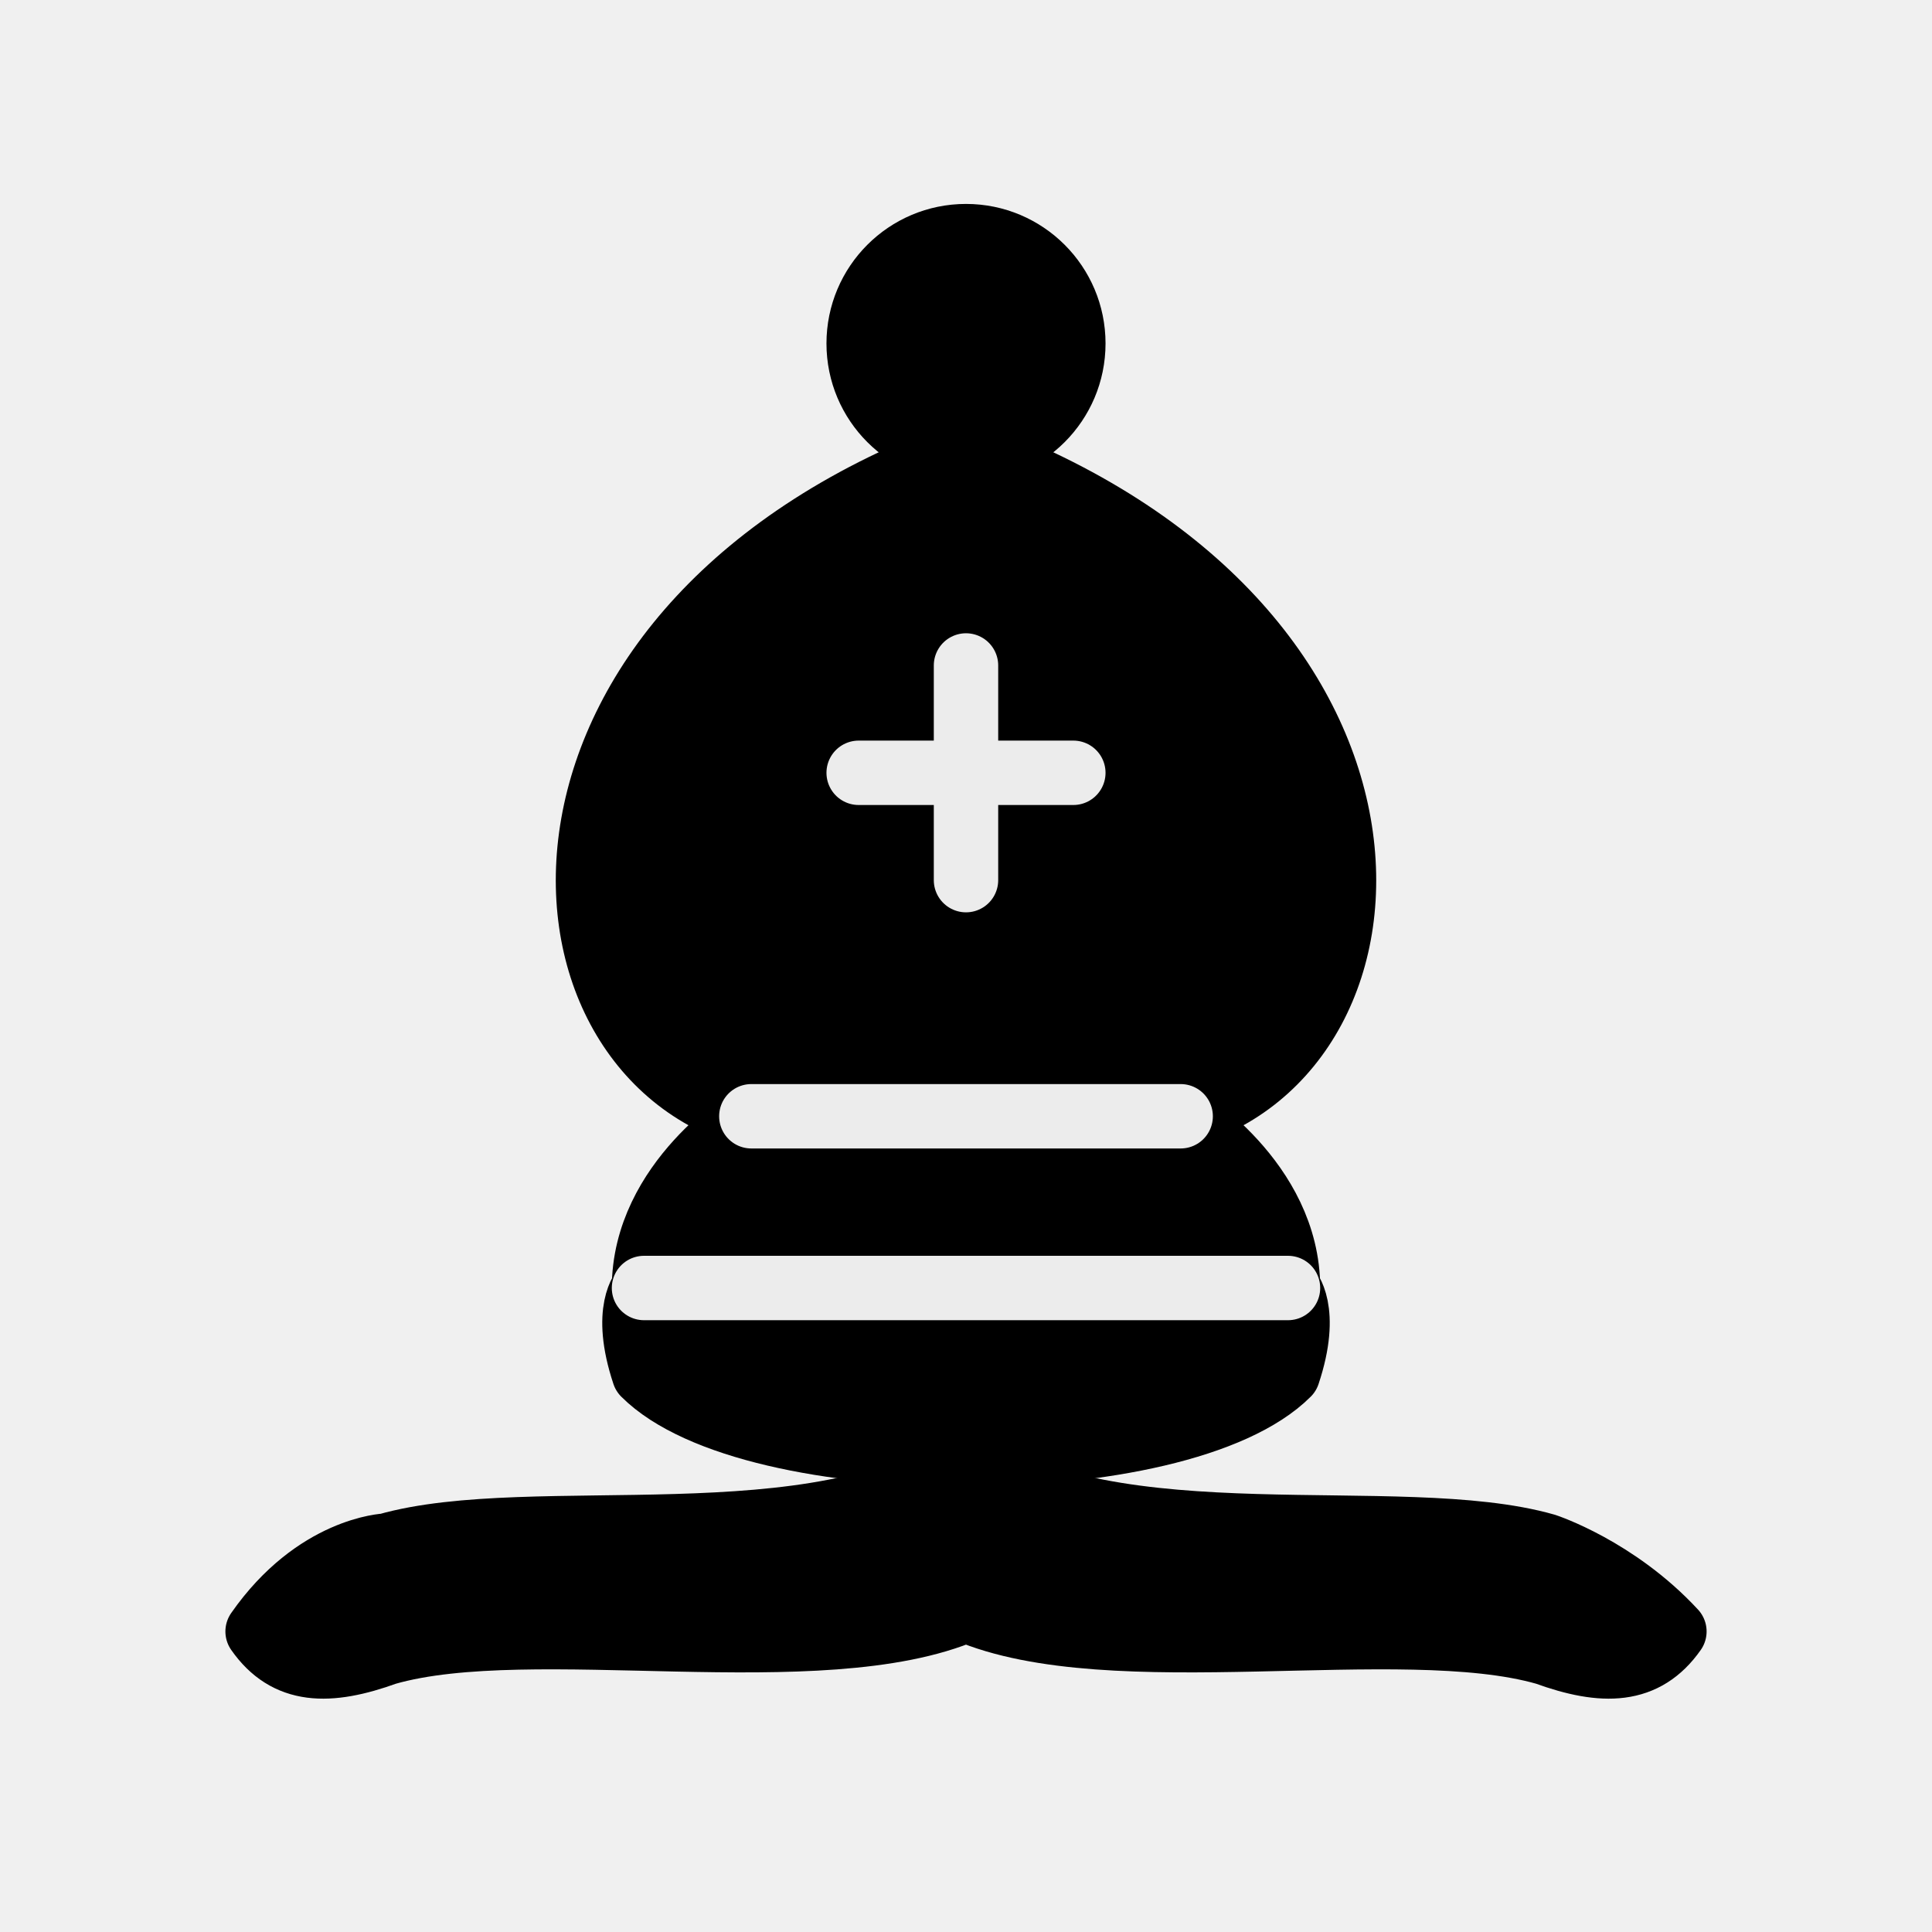
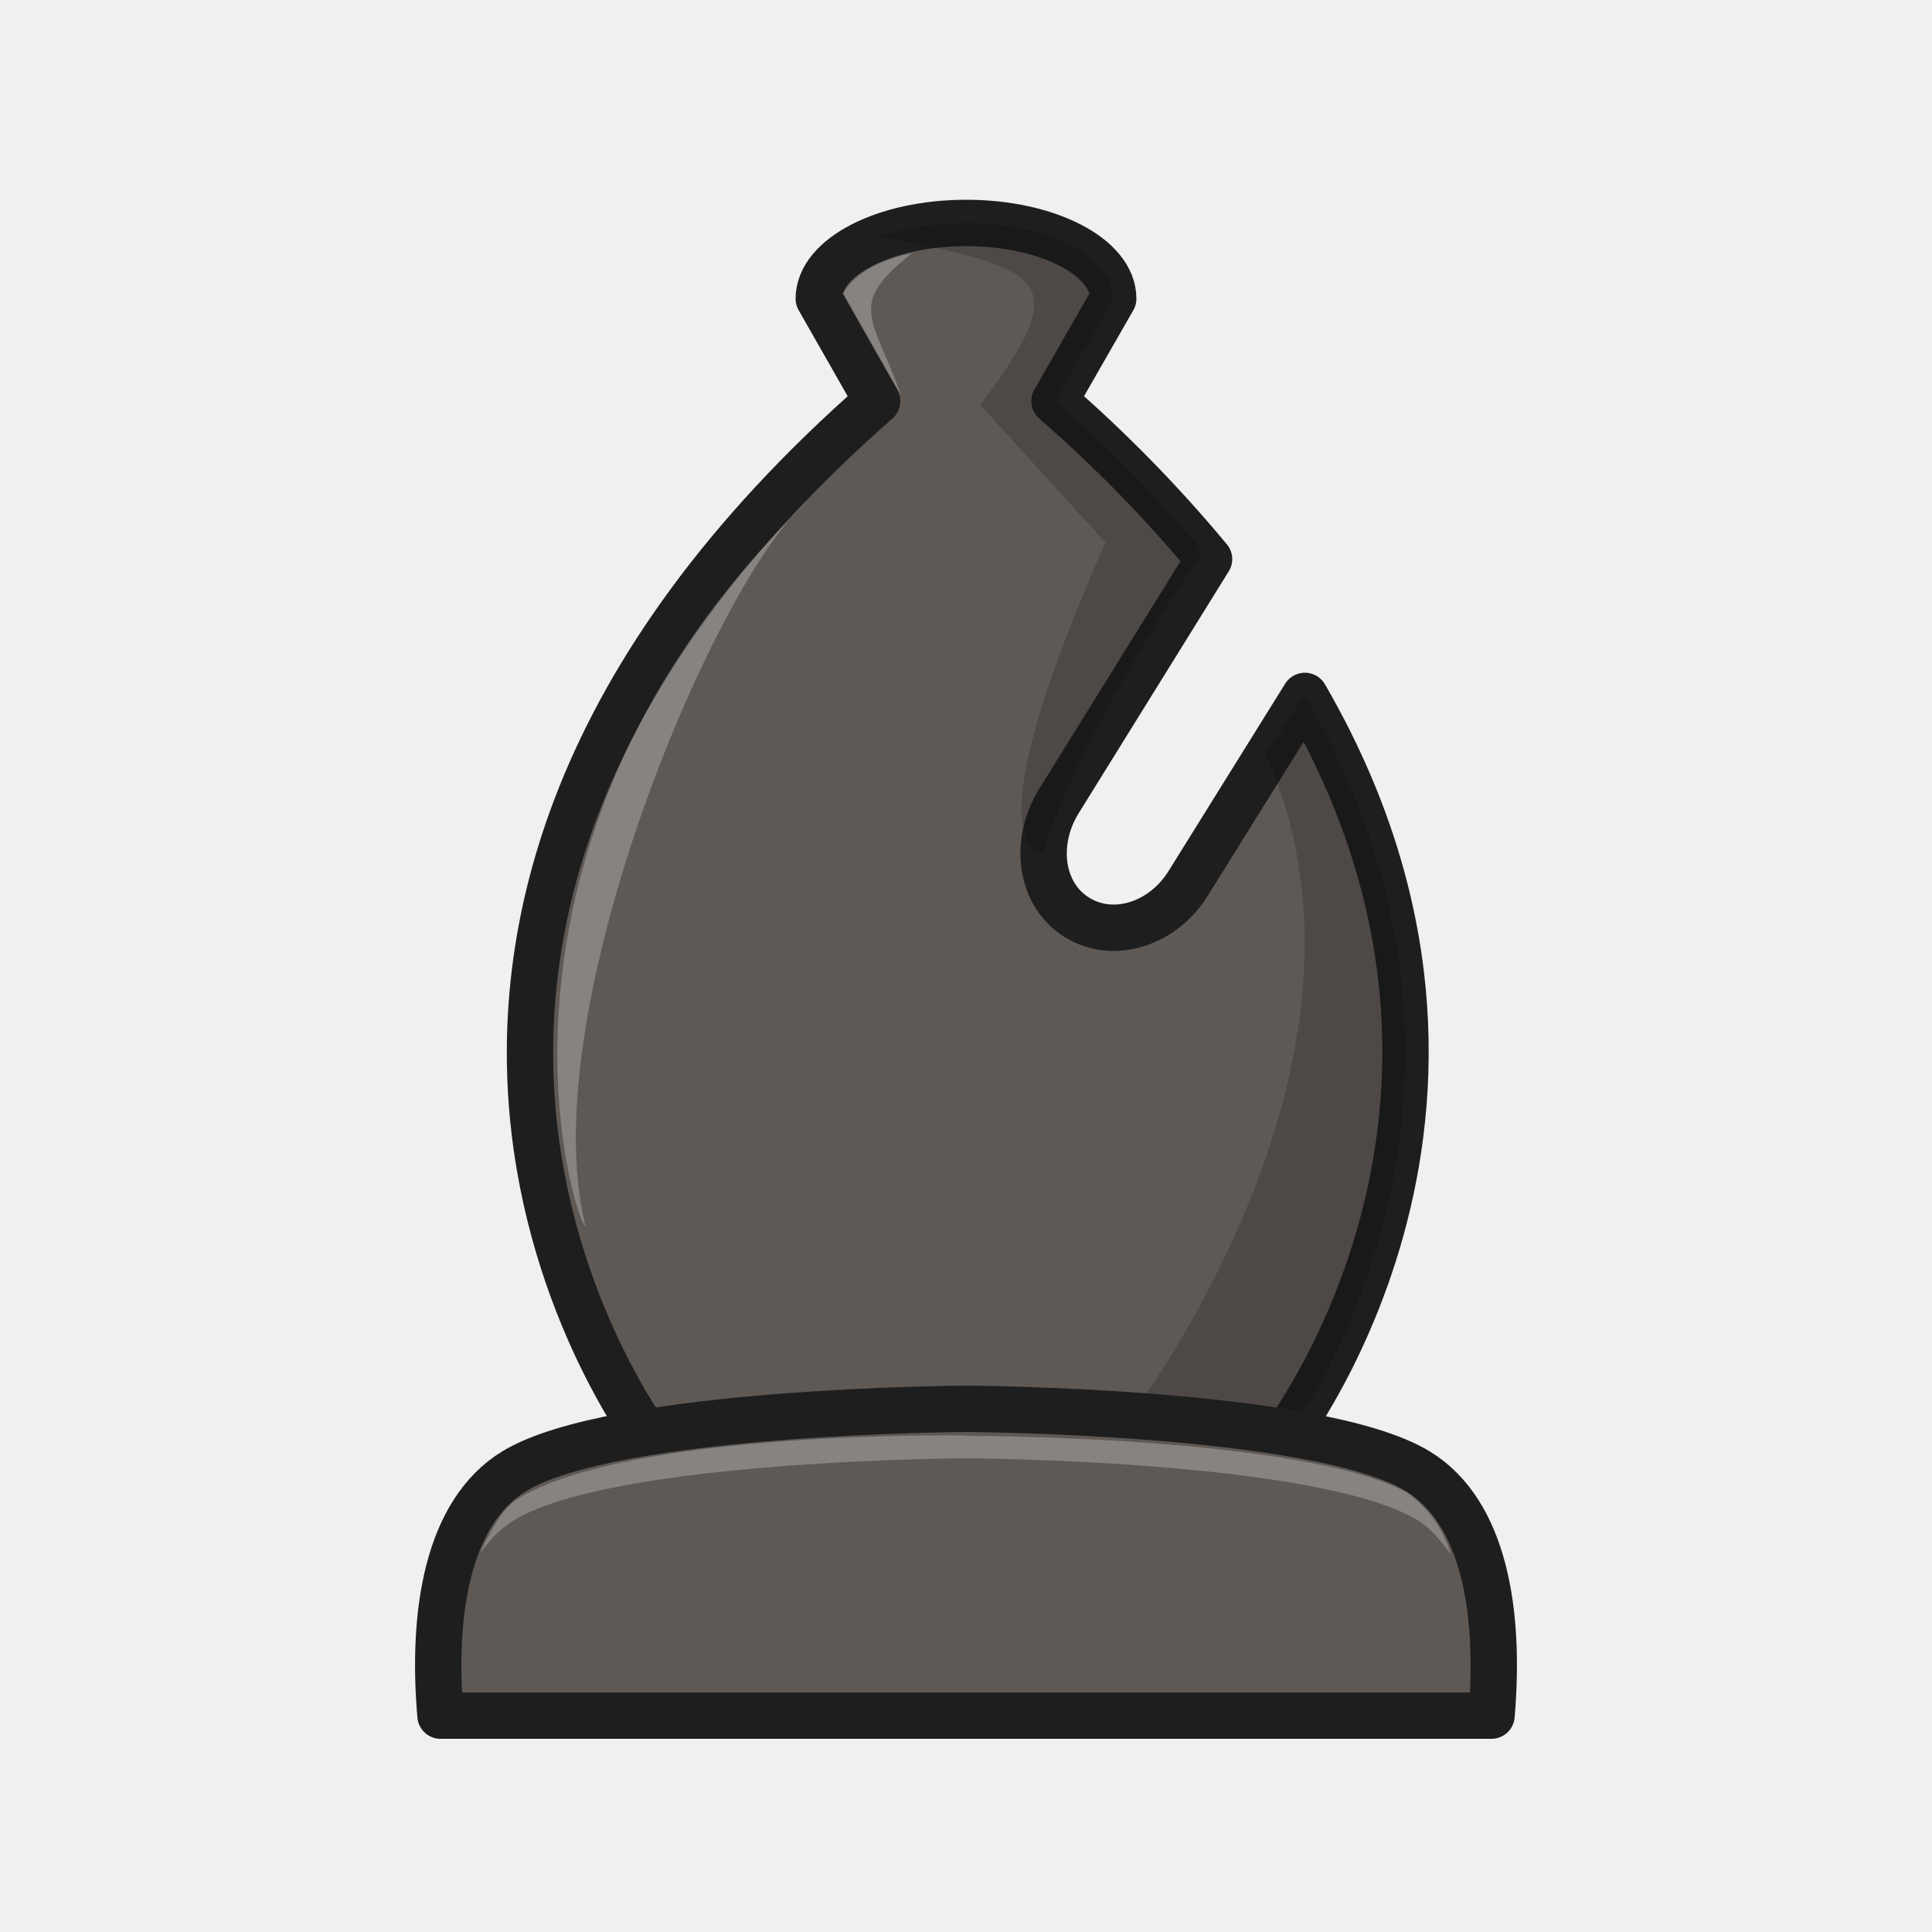
- <svg xmlns="http://www.w3.org/2000/svg" width="45" height="45">
-   <g fill="none" fill-rule="evenodd" stroke="#000" stroke-width="1.5" stroke-linecap="round" stroke-linejoin="round">
-     <g fill="#000" stroke-linecap="butt">
-       <path d="M9 36c3.39-.97 10.11.43 13.5-2 3.39 2.43 10.11 1.03 13.5 2 0 0 1.65.54 3 2-.68.97-1.65.99-3 .5-3.39-.97-10.11.46-13.5-1-3.39 1.46-10.11.03-13.5 1-1.354.49-2.323.47-3-.5 1.354-1.94 3-2 3-2z" />
-       <path d="M15 32c2.5 2.5 12.5 2.5 15 0 .5-1.5 0-2 0-2 0-2.5-2.5-4-2.5-4 5.5-1.5 6-11.5-5-15.5-11 4-10.5 14-5 15.5 0 0-2.5 1.5-2.5 4 0 0-.5.5 0 2z" />
-       <path d="M25 8a2.5 2.5 0 1 1-5 0 2.5 2.5 0 1 1 5 0z" />
-     </g>
-     <path d="M17.5 26h10M15 30h15m-7.5-14.5v5M20 18h5" stroke="#ececec" stroke-linejoin="miter" />
-   </g>
+ <svg xmlns="http://www.w3.org/2000/svg" style="color-scheme:light only" fill-rule="evenodd" clip-rule="evenodd" image-rendering="optimizeQuality" shape-rendering="geometricPrecision" text-rendering="geometricPrecision" viewBox="0 0 50 50">
+   <path fill="#5f5955" stroke="#1e1e1e" stroke-linejoin="round" stroke-width="1.2" d="M25 5.77c-2.1 0-3.81.88-3.81 1.96l1.51 2.65C6.65 24.47 17 37.52 17 37.52h16s7.05-8.68.77-19.51l-3 4.82c-.66 1.09-1.96 1.5-2.9.91-.93-.57-1.14-1.91-.47-3l3.89-6.27a35.38 35.38 0 0 0-4-4.09l1.52-2.65c0-1.08-1.7-1.96-3.8-1.96z" />
+   <path d="M25 5.77c-.82 0-1.57.13-2.2.36 4.35.84 4.99 1.12 2.57 4.35l3.24 3.56c-3.65 8.24-1.6 8-1.6 8s.7-2.65 4.11-7.77a35.7 35.7 0 0 0-3.82-3.89l1.51-2.65c0-1.08-1.7-1.96-3.81-1.96M33.77 18l-1.01 1.52c3.73 8.41-4.14 18-4.14 18H33c.16.03 6.96-8.85.77-19.52" opacity=".18" />
+   <path fill="#fff" d="M15.14 31.72c-.22-.03-3.42-9.78 5.76-18.75-2.3 1.9-7.14 13.16-5.75 18.75zM23.3 10.2l-1.47-2.6s.24-.72 1.78-1.05c-1.73 1.35-1 1.67-.3 3.65z" opacity=".25" />
+   <path fill="#5f5955" stroke="#1e1e1e" stroke-linejoin="round" stroke-width="1.2" d="M25 36.46s-9.13.04-11.7 1.62c-1.72 1.06-2.13 3.65-1.9 6.32h27.2c.23-2.67-.18-5.26-1.9-6.32C34.12 36.5 25 36.46 25 36.46z" />
+   <path fill="#fff" d="M25 37.15S16.29 37 13.38 38.8c-.37.23-.7.84-.96 1.4.26-.34.5-.62.89-.86 2.56-1.56 11.69-1.6 11.69-1.6s9.13.04 11.7 1.61c.38.24.58.54.85.87a3 3 0 0 0-1.15-1.6C33.65 37.15 25 37.16 25 37.16z" opacity=".25" />
</svg>
